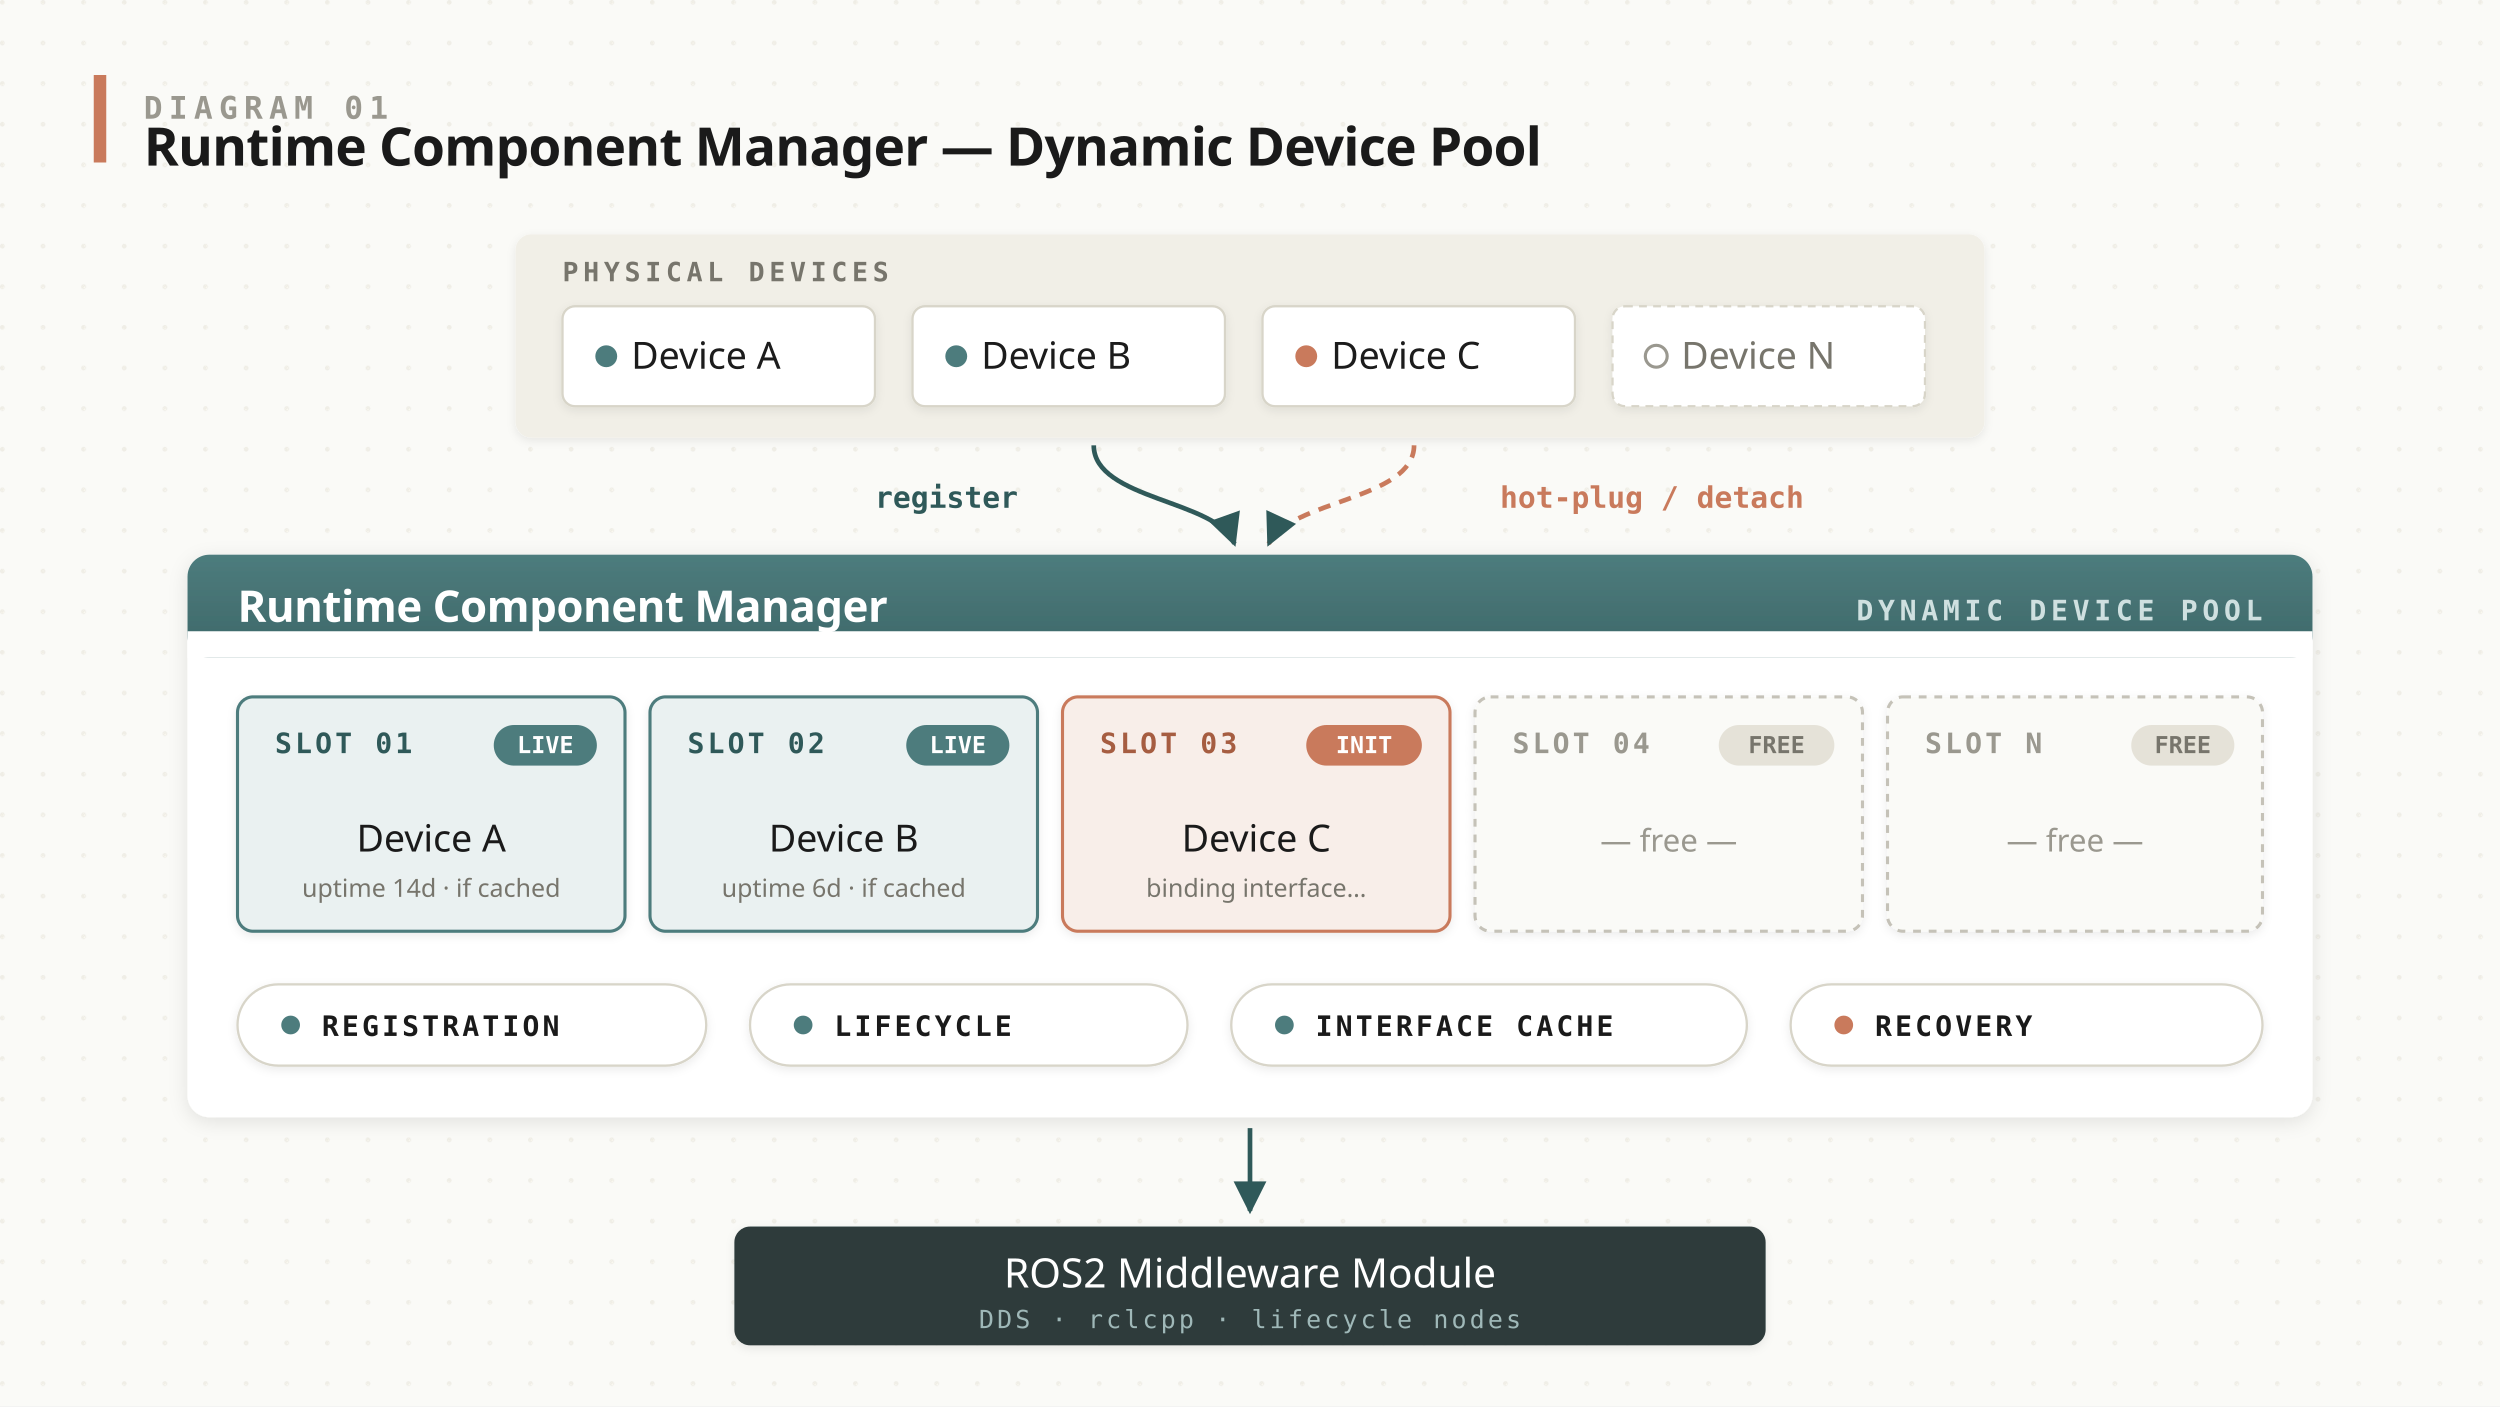
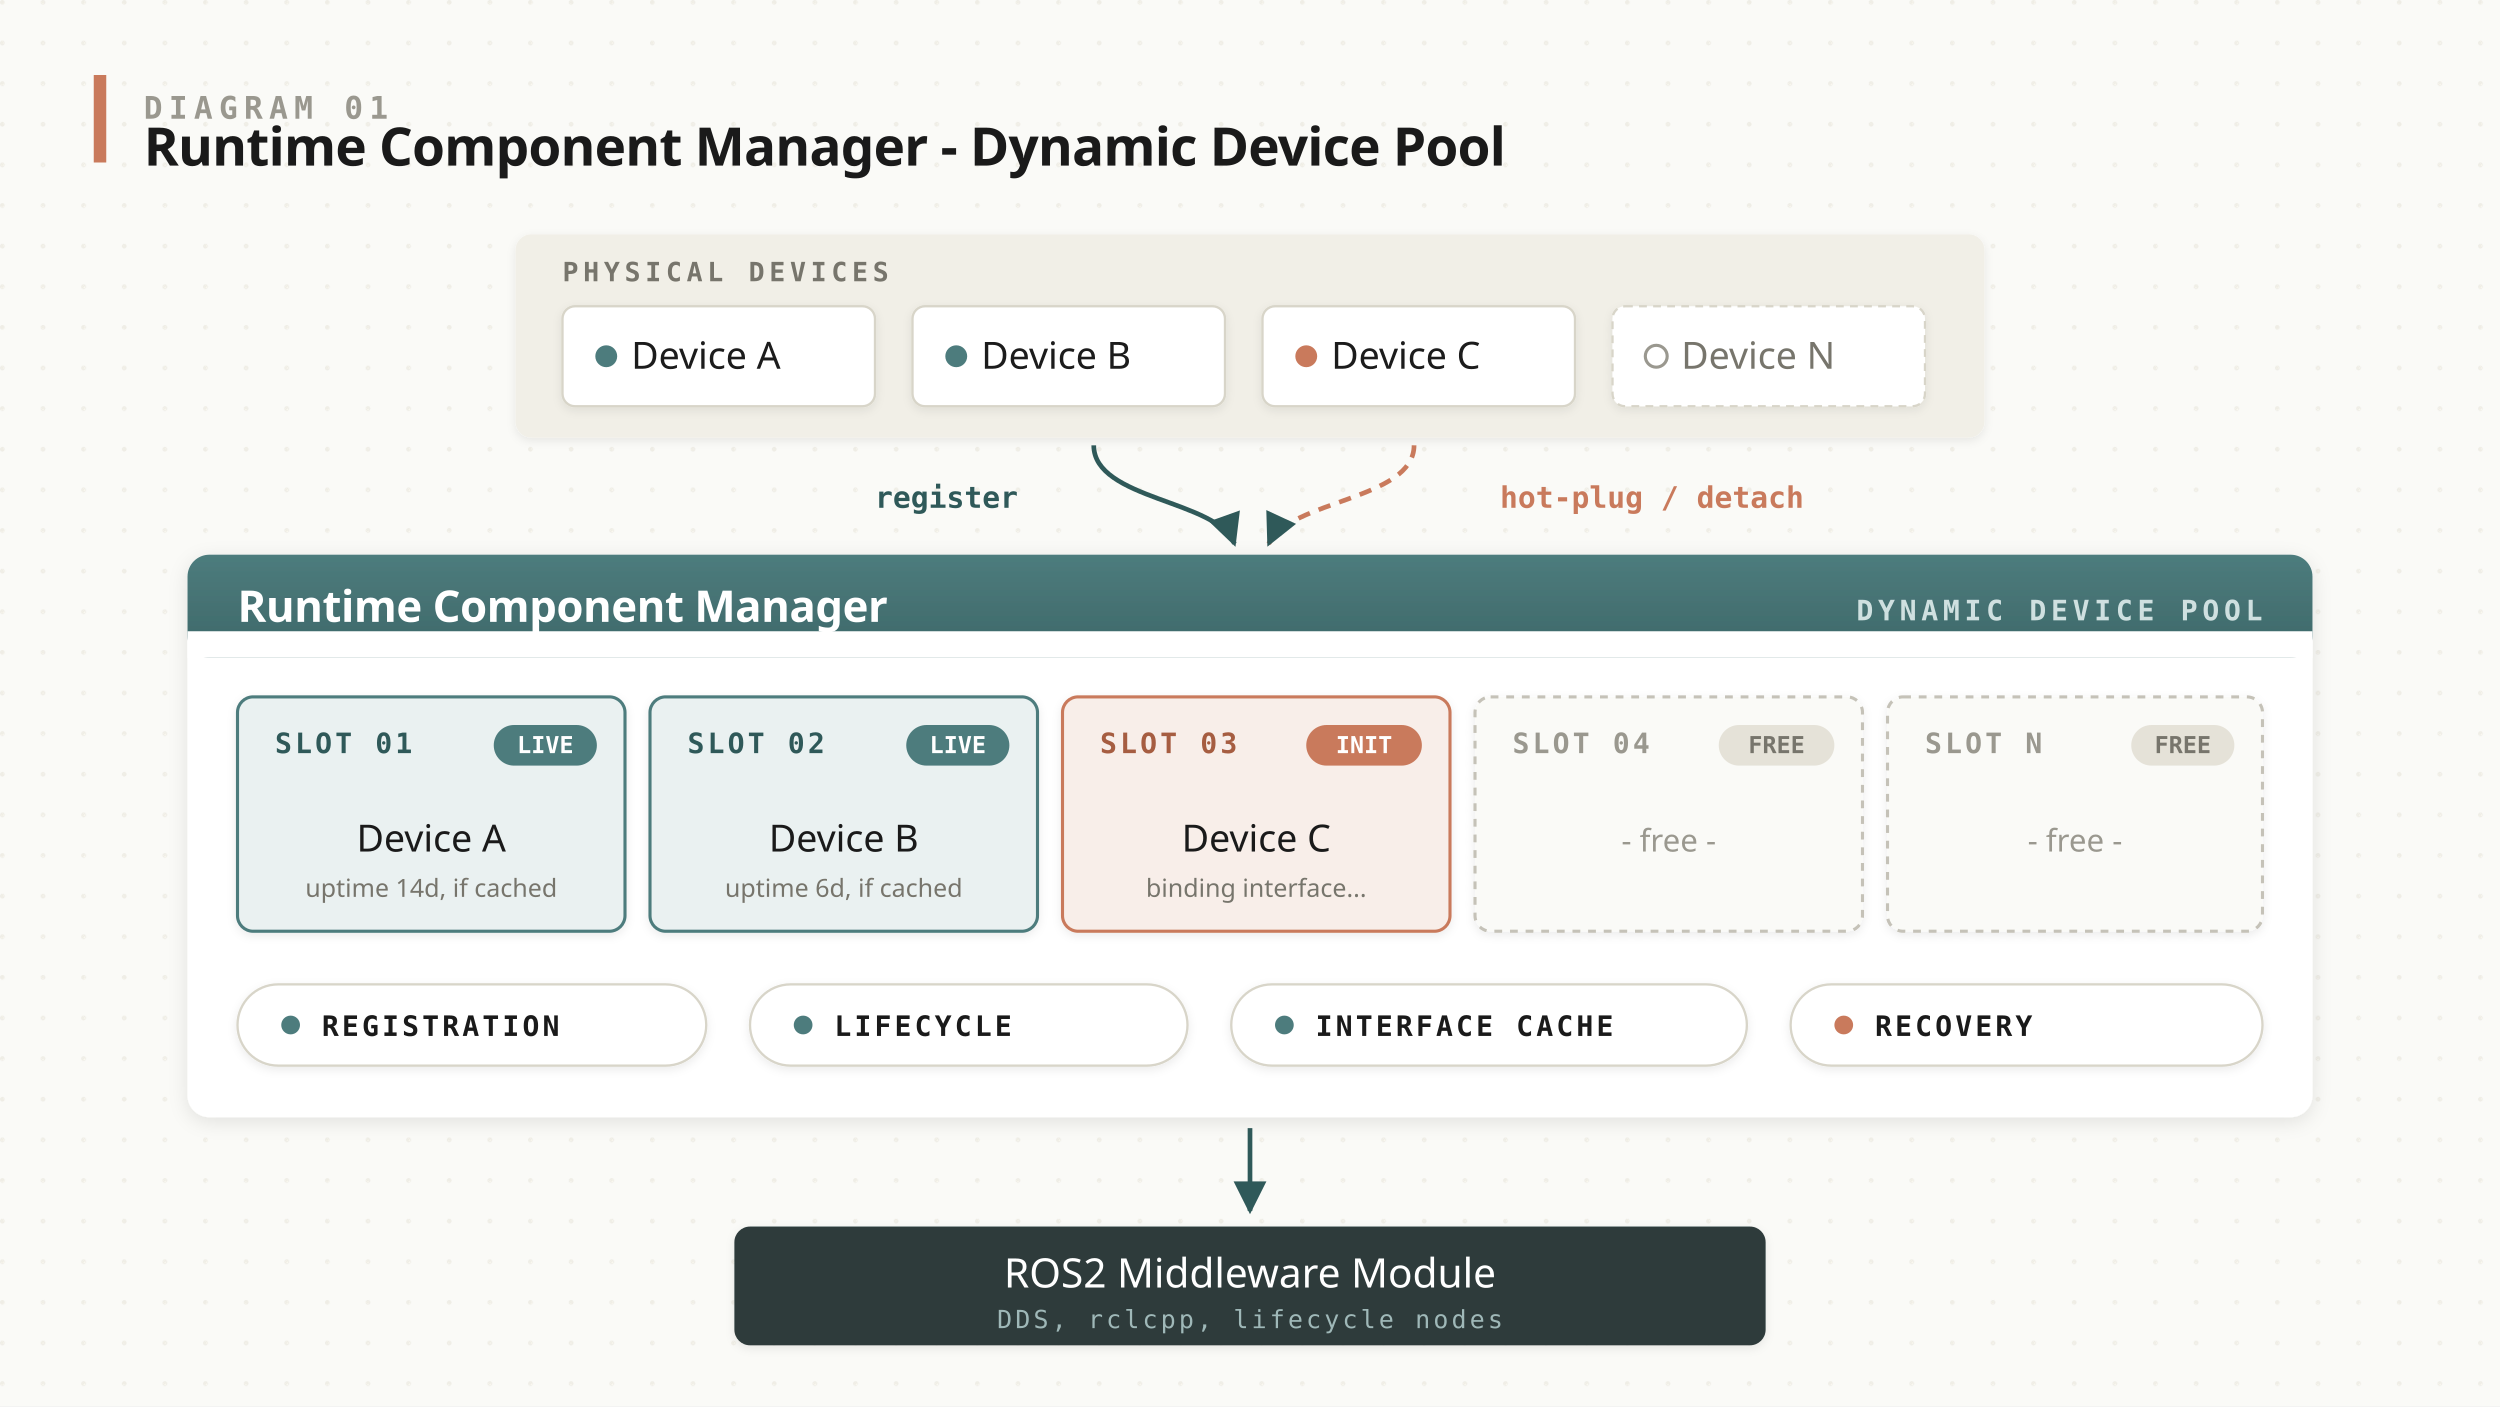
<svg xmlns="http://www.w3.org/2000/svg" viewBox="0 0 1600 900" role="img" aria-label="Runtime Component Manager with Dynamic Device Pool" font-family="IBM Plex Sans, system-ui, sans-serif">
  <defs>
    <marker id="ah2" viewBox="0 0 10 10" refX="9" refY="5" markerWidth="7" markerHeight="7" orient="auto-start-reverse">
      <path d="M 0 0 L 10 5 L 0 10 z" fill="#2F5959" />
    </marker>
    <filter id="soft" x="-20%" y="-20%" width="140%" height="140%">
      <feDropShadow dx="0" dy="3" stdDeviation="6" flood-color="#1A1A1A" flood-opacity="0.10" />
    </filter>
    <filter id="soft-sm" x="-20%" y="-20%" width="140%" height="140%">
      <feDropShadow dx="0" dy="2" stdDeviation="3" flood-color="#1A1A1A" flood-opacity="0.08" />
    </filter>
    <pattern id="dots" width="26" height="26" patternUnits="userSpaceOnUse">
      <circle cx="1.5" cy="1.5" r="1.5" fill="#E5E2D8" />
    </pattern>
    <linearGradient id="hdr" x1="0" y1="0" x2="0" y2="1">
      <stop offset="0" stop-color="#4D7C7D" />
      <stop offset="1" stop-color="#3D6768" />
    </linearGradient>
  </defs>
  <rect width="1600" height="900" fill="#FAFAF7" />
  <rect width="1600" height="900" fill="url(#dots)" opacity="0.55" />
  <g>
    <rect x="60" y="48" width="8" height="56" fill="#C97A5C" />
    <text x="92" y="76" fill="#9A988F" font-size="20" font-family="IBM Plex Mono, monospace" letter-spacing="4" font-weight="600">DIAGRAM 01</text>
-     <text x="92" y="106" fill="#1A1A1A" font-size="34" font-weight="600" letter-spacing="-0.5">Runtime Component Manager — Dynamic Device Pool</text>
+     <text x="92" y="106" fill="#1A1A1A" font-size="34" font-weight="600" letter-spacing="-0.5">Runtime Component Manager - Dynamic Device Pool</text>
  </g>
  <g filter="url(#soft-sm)">
    <rect x="330" y="150" width="940" height="130" rx="10" fill="#F1EFE7" />
  </g>
  <text x="360" y="180" fill="#77756C" font-size="17" font-family="IBM Plex Mono, monospace" letter-spacing="3" font-weight="600">PHYSICAL DEVICES</text>
  <g filter="url(#soft-sm)">
    <g>
      <rect x="360" y="196" width="200" height="64" rx="8" fill="#FFFFFF" stroke="#D8D5C9" stroke-width="1.5" />
      <circle cx="388" cy="228" r="7" fill="#4D7C7D" />
      <text x="404" y="236" fill="#1A1A1A" font-size="24" font-weight="500">Device A</text>
    </g>
    <g>
      <rect x="584" y="196" width="200" height="64" rx="8" fill="#FFFFFF" stroke="#D8D5C9" stroke-width="1.5" />
      <circle cx="612" cy="228" r="7" fill="#4D7C7D" />
      <text x="628" y="236" fill="#1A1A1A" font-size="24" font-weight="500">Device B</text>
    </g>
    <g>
      <rect x="808" y="196" width="200" height="64" rx="8" fill="#FFFFFF" stroke="#D8D5C9" stroke-width="1.5" />
      <circle cx="836" cy="228" r="7" fill="#C97A5C" />
      <text x="852" y="236" fill="#1A1A1A" font-size="24" font-weight="500">Device C</text>
    </g>
    <g>
      <rect x="1032" y="196" width="200" height="64" rx="8" fill="#FFFFFF" stroke="#D8D5C9" stroke-width="1.5" stroke-dasharray="5 4" />
      <circle cx="1060" cy="228" r="7" fill="none" stroke="#9A988F" stroke-width="2" />
      <text x="1076" y="236" fill="#77756C" font-size="24" font-weight="500">Device N</text>
    </g>
  </g>
  <path d="M 700 285 C 700 320, 780 320, 790 348" stroke="#2F5959" stroke-width="3" fill="none" marker-end="url(#ah2)" />
  <path d="M 905 285 C 905 320, 825 320, 812 348" stroke="#C97A5C" stroke-width="3" fill="none" stroke-dasharray="8 6" marker-end="url(#ah2)" />
  <text x="960" y="325" fill="#C97A5C" font-size="19" font-family="IBM Plex Mono, monospace" font-weight="600">hot-plug / detach</text>
  <text x="560" y="325" fill="#2F5959" font-size="19" font-family="IBM Plex Mono, monospace" font-weight="600">register</text>
  <g filter="url(#soft)">
    <rect x="120" y="355" width="1360" height="360" rx="14" fill="#FFFFFF" />
    <rect x="120" y="355" width="1360" height="66" rx="14" fill="url(#hdr)" />
    <rect x="120" y="404" width="1360" height="17" fill="#FFFFFF" />
  </g>
  <text x="152" y="398" fill="#FFFFFF" font-size="28" font-weight="600" letter-spacing="-0.3">Runtime Component Manager</text>
  <text x="1448" y="397" fill="#CFE0E0" font-size="18" font-family="IBM Plex Mono, monospace" letter-spacing="3" text-anchor="end" font-weight="600">DYNAMIC DEVICE POOL</text>
  <g filter="url(#soft-sm)">
    <rect x="152" y="446" width="248" height="150" rx="10" fill="#EAF1F1" stroke="#4D7C7D" stroke-width="2" />
    <rect x="416" y="446" width="248" height="150" rx="10" fill="#EAF1F1" stroke="#4D7C7D" stroke-width="2" />
    <rect x="680" y="446" width="248" height="150" rx="10" fill="#F8EEE9" stroke="#C97A5C" stroke-width="2" />
    <rect x="944" y="446" width="248" height="150" rx="10" fill="#FAFAF7" stroke="#C5C2B8" stroke-width="2" stroke-dasharray="5 5" />
    <rect x="1208" y="446" width="240" height="150" rx="10" fill="#FAFAF7" stroke="#C5C2B8" stroke-width="2" stroke-dasharray="5 5" />
  </g>
  <g font-family="IBM Plex Mono, monospace" font-weight="600">
    <text x="176" y="482" fill="#2F5959" font-size="18" letter-spacing="2">SLOT 01</text>
    <text x="440" y="482" fill="#2F5959" font-size="18" letter-spacing="2">SLOT 02</text>
    <text x="704" y="482" fill="#A65D41" font-size="18" letter-spacing="2">SLOT 03</text>
    <text x="968" y="482" fill="#9A988F" font-size="18" letter-spacing="2">SLOT 04</text>
    <text x="1232" y="482" fill="#9A988F" font-size="18" letter-spacing="2">SLOT N</text>
  </g>
  <g font-size="15" font-family="IBM Plex Mono, monospace" font-weight="600">
    <rect x="316" y="464" width="66" height="26" rx="13" fill="#4D7C7D" />
    <text x="349" y="482" fill="#FFFFFF" text-anchor="middle">LIVE</text>
    <rect x="580" y="464" width="66" height="26" rx="13" fill="#4D7C7D" />
    <text x="613" y="482" fill="#FFFFFF" text-anchor="middle">LIVE</text>
    <rect x="836" y="464" width="74" height="26" rx="13" fill="#C97A5C" />
    <text x="873" y="482" fill="#FFFFFF" text-anchor="middle">INIT</text>
    <rect x="1100" y="464" width="74" height="26" rx="13" fill="#E5E2D8" />
    <text x="1137" y="482" fill="#77756C" text-anchor="middle">FREE</text>
    <rect x="1364" y="464" width="66" height="26" rx="13" fill="#E5E2D8" />
    <text x="1397" y="482" fill="#77756C" text-anchor="middle">FREE</text>
  </g>
  <g font-size="24" font-weight="500">
    <text x="276" y="545" fill="#1A1A1A" text-anchor="middle">Device A</text>
    <text x="540" y="545" fill="#1A1A1A" text-anchor="middle">Device B</text>
    <text x="804" y="545" fill="#1A1A1A" text-anchor="middle">Device C</text>
-     <text x="1068" y="545" fill="#9A988F" text-anchor="middle" font-size="20">— free —</text>
-     <text x="1328" y="545" fill="#9A988F" text-anchor="middle" font-size="20">— free —</text>
+     <text x="1068" y="545" fill="#9A988F" text-anchor="middle" font-size="20">- free -</text>
+     <text x="1328" y="545" fill="#9A988F" text-anchor="middle" font-size="20">- free -</text>
  </g>
  <g font-size="16" fill="#77756C">
-     <text x="276" y="574" text-anchor="middle">uptime 14d · if cached</text>
-     <text x="540" y="574" text-anchor="middle">uptime 6d · if cached</text>
-     <text x="804" y="574" text-anchor="middle">binding interface…</text>
+     <text x="276" y="574" text-anchor="middle">uptime 14d, if cached</text>
+     <text x="540" y="574" text-anchor="middle">uptime 6d, if cached</text>
+     <text x="804" y="574" text-anchor="middle">binding interface...</text>
  </g>
  <g font-family="IBM Plex Mono, monospace" font-size="18" font-weight="600">
    <g filter="url(#soft-sm)">
      <rect x="152" y="630" width="300" height="52" rx="26" fill="#FFFFFF" stroke="#D8D5C9" stroke-width="1.5" />
      <rect x="480" y="630" width="280" height="52" rx="26" fill="#FFFFFF" stroke="#D8D5C9" stroke-width="1.5" />
      <rect x="788" y="630" width="330" height="52" rx="26" fill="#FFFFFF" stroke="#D8D5C9" stroke-width="1.5" />
      <rect x="1146" y="630" width="302" height="52" rx="26" fill="#FFFFFF" stroke="#D8D5C9" stroke-width="1.5" />
    </g>
    <circle cx="186" cy="656" r="6" fill="#4D7C7D" />
    <text x="206" y="663" fill="#1A1A1A" letter-spacing="2">REGISTRATION</text>
    <circle cx="514" cy="656" r="6" fill="#4D7C7D" />
    <text x="534" y="663" fill="#1A1A1A" letter-spacing="2">LIFECYCLE</text>
    <circle cx="822" cy="656" r="6" fill="#4D7C7D" />
    <text x="842" y="663" fill="#1A1A1A" letter-spacing="2">INTERFACE CACHE</text>
    <circle cx="1180" cy="656" r="6" fill="#C97A5C" />
    <text x="1200" y="663" fill="#1A1A1A" letter-spacing="2">RECOVERY</text>
  </g>
  <path d="M 800 722 L 800 775" stroke="#2F5959" stroke-width="3" fill="none" marker-end="url(#ah2)" />
  <g filter="url(#soft-sm)">
    <rect x="470" y="785" width="660" height="76" rx="10" fill="#2F3B3B" />
  </g>
  <text x="800" y="824" fill="#FFFFFF" font-size="26" text-anchor="middle" font-weight="500">ROS2 Middleware Module</text>
-   <text x="800" y="850" fill="#9FB8B8" font-size="16" text-anchor="middle" font-family="IBM Plex Mono, monospace" letter-spacing="2">DDS · rclcpp · lifecycle nodes</text>
+   <text x="800" y="850" fill="#9FB8B8" font-size="16" text-anchor="middle" font-family="IBM Plex Mono, monospace" letter-spacing="2">DDS, rclcpp, lifecycle nodes</text>
</svg>
